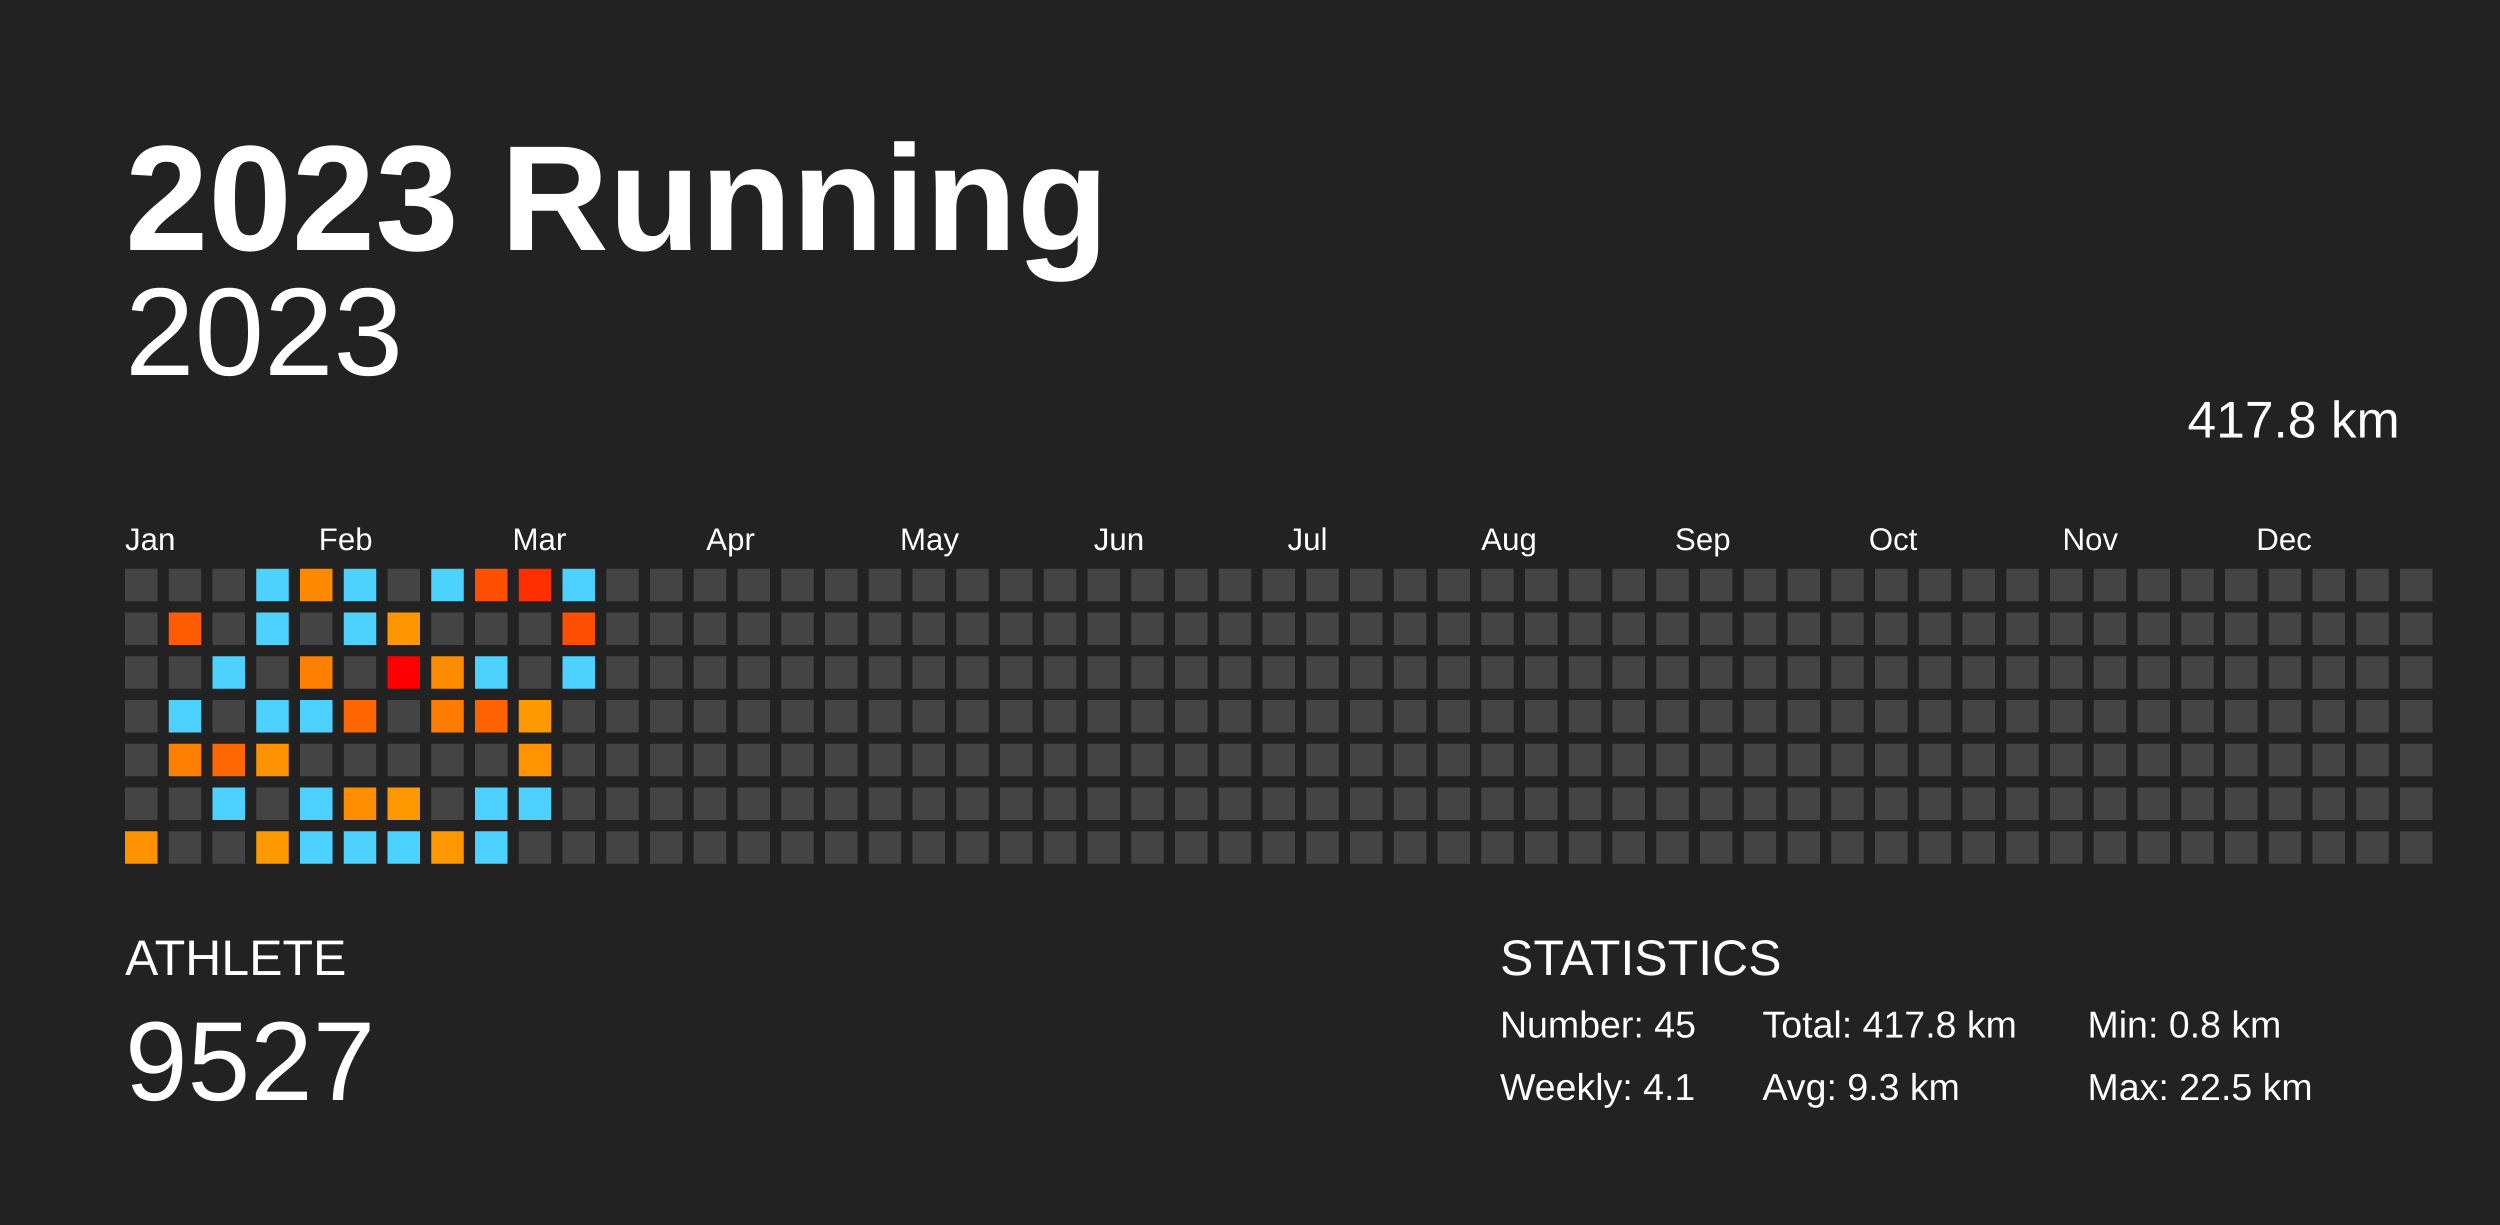
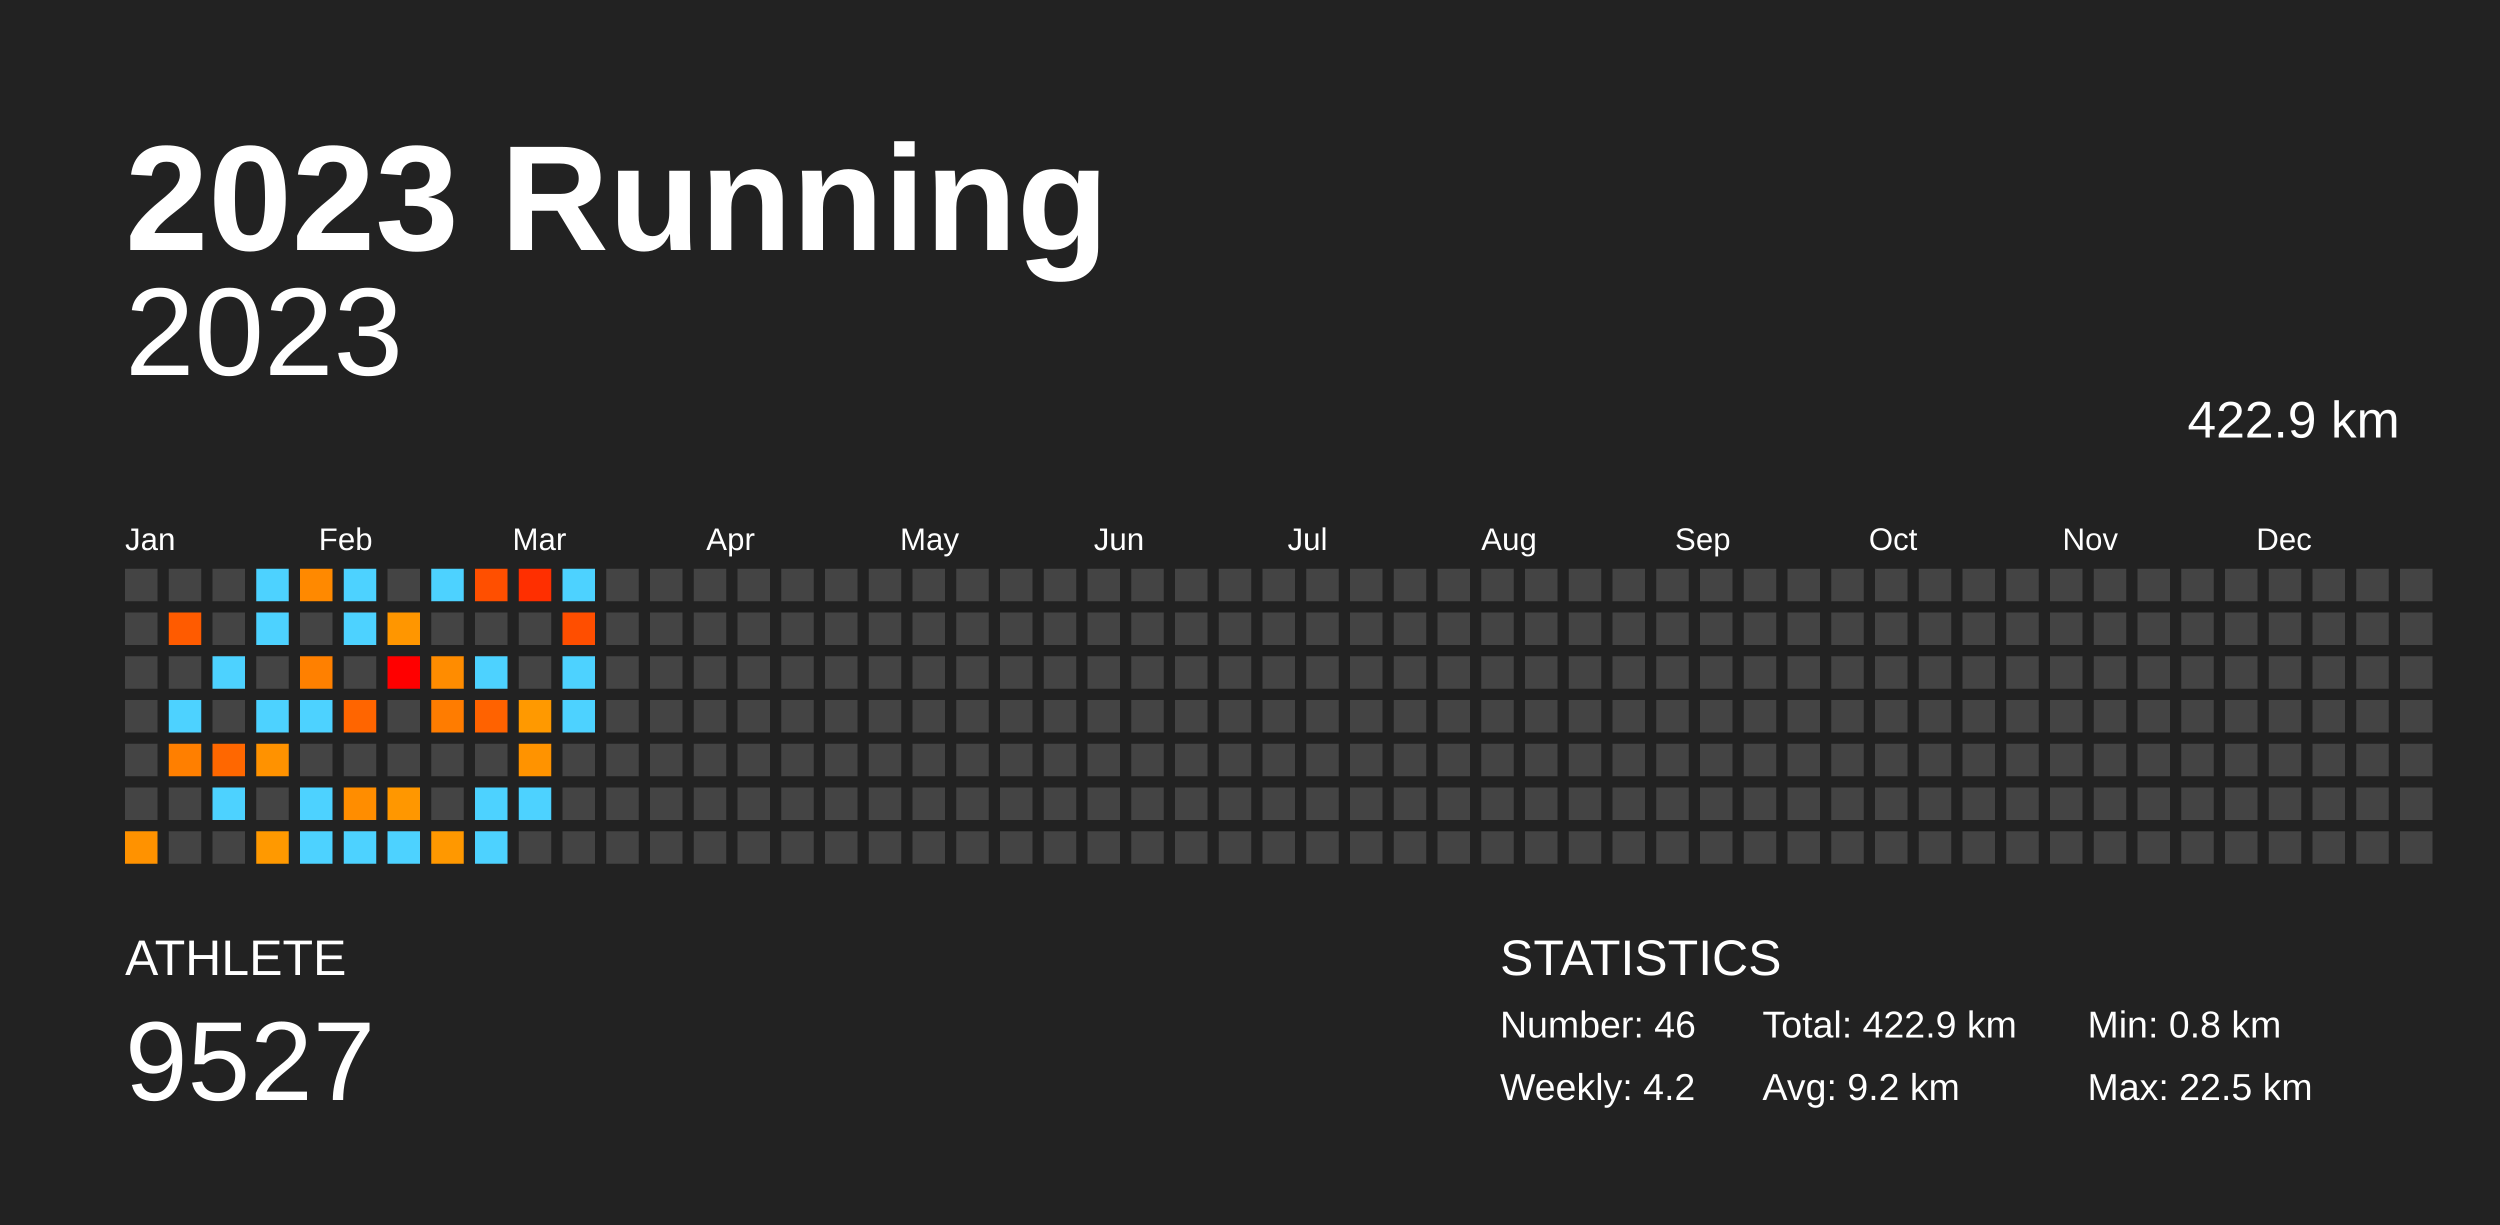
<svg xmlns="http://www.w3.org/2000/svg" baseProfile="full" height="98mm" version="1.1" viewBox="0,0,200,98" width="200mm">
  <defs />
  <rect fill="#222222" height="98" width="200" x="0" y="0" />
  <text fill="#FFFFFF" style="font-size:12px; font-family:Arial; font-weight:bold;" x="10" y="20">2023 Running</text>
  <text fill="#FFFFFF" style="font-size:4px; font-family:Arial" x="10" y="78">ATHLETE</text>
  <text fill="#FFFFFF" style="font-size:9px; font-family:Arial" x="10" y="88">9527</text>
  <text fill="#FFFFFF" style="font-size:4px; font-family:Arial" x="120" y="78">STATISTICS</text>
-   <text fill="#FFFFFF" style="font-size:3px; font-family:Arial" x="120" y="83">Number: 45</text>
-   <text fill="#FFFFFF" style="font-size:3px; font-family:Arial" x="120" y="88">Weekly: 4.1</text>
-   <text fill="#FFFFFF" style="font-size:3px; font-family:Arial" x="141" y="83">Total: 417.8 km</text>
-   <text fill="#FFFFFF" style="font-size:3px; font-family:Arial" x="141" y="88">Avg: 9.3 km</text>
+   <text fill="#FFFFFF" style="font-size:3px; font-family:Arial" x="120" y="83">Number: 46</text>
+   <text fill="#FFFFFF" style="font-size:3px; font-family:Arial" x="120" y="88">Weekly: 4.2</text>
+   <text fill="#FFFFFF" style="font-size:3px; font-family:Arial" x="141" y="83">Total: 422.9 km</text>
+   <text fill="#FFFFFF" style="font-size:3px; font-family:Arial" x="141" y="88">Avg: 9.2 km</text>
  <text fill="#FFFFFF" style="font-size:3px; font-family:Arial" x="167" y="83">Min: 0.8 km</text>
  <text fill="#FFFFFF" style="font-size:3px; font-family:Arial" x="167" y="88">Max: 22.5 km</text>
  <text alignment-baseline="hanging" fill="#FFFFFF" style="font-size:10.0px; font-family:Arial;" x="10" y="30">2023</text>
-   <text alignment-baseline="hanging" fill="#FFFFFF" style="font-size:4.125px; font-family:Arial;" x="175" y="35">417.8 km</text>
+   <text alignment-baseline="hanging" fill="#FFFFFF" style="font-size:4.125px; font-family:Arial;" x="175" y="35">422.9 km</text>
  <text fill="#FFFFFF" style="font-size:2.5px; font-family:Arial" x="10.0" y="44">Jan</text>
  <text fill="#FFFFFF" style="font-size:2.5px; font-family:Arial" x="25.5" y="44">Feb</text>
  <text fill="#FFFFFF" style="font-size:2.5px; font-family:Arial" x="41.0" y="44">Mar</text>
  <text fill="#FFFFFF" style="font-size:2.5px; font-family:Arial" x="56.5" y="44">Apr</text>
  <text fill="#FFFFFF" style="font-size:2.5px; font-family:Arial" x="72.0" y="44">May</text>
  <text fill="#FFFFFF" style="font-size:2.5px; font-family:Arial" x="87.5" y="44">Jun</text>
  <text fill="#FFFFFF" style="font-size:2.5px; font-family:Arial" x="103.0" y="44">Jul</text>
  <text fill="#FFFFFF" style="font-size:2.5px; font-family:Arial" x="118.5" y="44">Aug</text>
  <text fill="#FFFFFF" style="font-size:2.5px; font-family:Arial" x="134.0" y="44">Sep</text>
  <text fill="#FFFFFF" style="font-size:2.5px; font-family:Arial" x="149.5" y="44">Oct</text>
  <text fill="#FFFFFF" style="font-size:2.5px; font-family:Arial" x="165.0" y="44">Nov</text>
  <text fill="#FFFFFF" style="font-size:2.5px; font-family:Arial" x="180.5" y="44">Dec</text>
  <rect fill="#444444" height="2.6" width="2.6" x="10.0" y="45.5" />
  <rect fill="#444444" height="2.6" width="2.6" x="10.0" y="49.0" />
  <rect fill="#444444" height="2.6" width="2.6" x="10.0" y="52.5" />
  <rect fill="#444444" height="2.6" width="2.6" x="10.0" y="56.0" />
  <rect fill="#444444" height="2.6" width="2.6" x="10.0" y="59.5" />
  <rect fill="#444444" height="2.6" width="2.6" x="10.0" y="63.0" />
  <rect fill="#ff9200" height="2.6" width="2.6" x="10.0" y="66.5" />
  <rect fill="#444444" height="2.6" width="2.6" x="13.5" y="45.5" />
  <rect fill="#ff5b00" height="2.6" width="2.6" x="13.5" y="49.0" />
  <rect fill="#444444" height="2.6" width="2.6" x="13.5" y="52.5" />
  <rect fill="#4dd2ff" height="2.6" width="2.6" x="13.5" y="56.0" />
  <rect fill="#ff7f00" height="2.6" width="2.6" x="13.5" y="59.5" />
  <rect fill="#444444" height="2.6" width="2.6" x="13.5" y="63.0" />
  <rect fill="#444444" height="2.6" width="2.6" x="13.5" y="66.5" />
  <rect fill="#444444" height="2.6" width="2.6" x="17.0" y="45.5" />
  <rect fill="#444444" height="2.6" width="2.6" x="17.0" y="49.0" />
  <rect fill="#4dd2ff" height="2.6" width="2.6" x="17.0" y="52.5" />
  <rect fill="#444444" height="2.6" width="2.6" x="17.0" y="56.0" />
  <rect fill="#ff6700" height="2.6" width="2.6" x="17.0" y="59.5" />
  <rect fill="#4dd2ff" height="2.6" width="2.6" x="17.0" y="63.0" />
  <rect fill="#444444" height="2.6" width="2.6" x="17.0" y="66.5" />
  <rect fill="#4dd2ff" height="2.6" width="2.6" x="20.5" y="45.5" />
  <rect fill="#4dd2ff" height="2.6" width="2.6" x="20.5" y="49.0" />
  <rect fill="#444444" height="2.6" width="2.6" x="20.5" y="52.5" />
  <rect fill="#4dd2ff" height="2.6" width="2.6" x="20.5" y="56.0" />
  <rect fill="#ff9200" height="2.6" width="2.6" x="20.5" y="59.5" />
  <rect fill="#444444" height="2.6" width="2.6" x="20.5" y="63.0" />
  <rect fill="#ff9900" height="2.6" width="2.6" x="20.5" y="66.5" />
  <rect fill="#ff8900" height="2.6" width="2.6" x="24.0" y="45.5" />
  <rect fill="#444444" height="2.6" width="2.6" x="24.0" y="49.0" />
  <rect fill="#ff8000" height="2.6" width="2.6" x="24.0" y="52.5" />
  <rect fill="#4dd2ff" height="2.6" width="2.6" x="24.0" y="56.0" />
  <rect fill="#444444" height="2.6" width="2.6" x="24.0" y="59.5" />
  <rect fill="#4dd2ff" height="2.6" width="2.6" x="24.0" y="63.0" />
  <rect fill="#4dd2ff" height="2.6" width="2.6" x="24.0" y="66.5" />
  <rect fill="#4dd2ff" height="2.6" width="2.6" x="27.5" y="45.5" />
  <rect fill="#4dd2ff" height="2.6" width="2.6" x="27.5" y="49.0" />
  <rect fill="#444444" height="2.6" width="2.6" x="27.5" y="52.5" />
  <rect fill="#ff6500" height="2.6" width="2.6" x="27.5" y="56.0" />
  <rect fill="#444444" height="2.6" width="2.6" x="27.5" y="59.5" />
  <rect fill="#ff8d00" height="2.6" width="2.6" x="27.5" y="63.0" />
  <rect fill="#4dd2ff" height="2.6" width="2.6" x="27.5" y="66.5" />
  <rect fill="#444444" height="2.6" width="2.6" x="31.0" y="45.5" />
  <rect fill="#ff9600" height="2.6" width="2.6" x="31.0" y="49.0" />
  <rect fill="red" height="2.6" width="2.6" x="31.0" y="52.5" />
  <rect fill="#444444" height="2.6" width="2.6" x="31.0" y="56.0" />
  <rect fill="#444444" height="2.6" width="2.6" x="31.0" y="59.5" />
  <rect fill="#ff9700" height="2.6" width="2.6" x="31.0" y="63.0" />
  <rect fill="#4dd2ff" height="2.6" width="2.6" x="31.0" y="66.5" />
  <rect fill="#4dd2ff" height="2.6" width="2.6" x="34.5" y="45.5" />
  <rect fill="#444444" height="2.6" width="2.6" x="34.5" y="49.0" />
  <rect fill="#ff8c00" height="2.6" width="2.6" x="34.5" y="52.5" />
  <rect fill="#ff7c00" height="2.6" width="2.6" x="34.5" y="56.0" />
  <rect fill="#444444" height="2.6" width="2.6" x="34.5" y="59.5" />
  <rect fill="#444444" height="2.6" width="2.6" x="34.5" y="63.0" />
  <rect fill="#ff9800" height="2.6" width="2.6" x="34.5" y="66.5" />
  <rect fill="#ff4f00" height="2.6" width="2.6" x="38.0" y="45.5" />
  <rect fill="#444444" height="2.6" width="2.6" x="38.0" y="49.0" />
  <rect fill="#4dd2ff" height="2.6" width="2.6" x="38.0" y="52.5" />
  <rect fill="#ff6200" height="2.6" width="2.6" x="38.0" y="56.0" />
  <rect fill="#444444" height="2.6" width="2.6" x="38.0" y="59.5" />
  <rect fill="#4dd2ff" height="2.6" width="2.6" x="38.0" y="63.0" />
  <rect fill="#4dd2ff" height="2.6" width="2.6" x="38.0" y="66.5" />
  <rect fill="#ff2f00" height="2.6" width="2.6" x="41.5" y="45.5" />
  <rect fill="#444444" height="2.6" width="2.6" x="41.5" y="49.0" />
  <rect fill="#444444" height="2.6" width="2.6" x="41.5" y="52.5" />
  <rect fill="#ff9900" height="2.6" width="2.6" x="41.5" y="56.0" />
  <rect fill="#ff9300" height="2.6" width="2.6" x="41.5" y="59.5" />
  <rect fill="#4dd2ff" height="2.6" width="2.6" x="41.5" y="63.0" />
  <rect fill="#444444" height="2.6" width="2.6" x="41.5" y="66.5" />
  <rect fill="#4dd2ff" height="2.6" width="2.6" x="45.0" y="45.5" />
  <rect fill="#ff4e00" height="2.6" width="2.6" x="45.0" y="49.0" />
  <rect fill="#4dd2ff" height="2.6" width="2.6" x="45.0" y="52.5" />
-   <rect fill="#444444" height="2.6" width="2.6" x="45.0" y="56.0" />
+   <rect fill="#4dd2ff" height="2.6" width="2.6" x="45.0" y="56.0" />
  <rect fill="#444444" height="2.6" width="2.6" x="45.0" y="59.5" />
  <rect fill="#444444" height="2.6" width="2.6" x="45.0" y="63.0" />
  <rect fill="#444444" height="2.6" width="2.6" x="45.0" y="66.5" />
  <rect fill="#444444" height="2.6" width="2.6" x="48.5" y="45.5" />
  <rect fill="#444444" height="2.6" width="2.6" x="48.5" y="49.0" />
  <rect fill="#444444" height="2.6" width="2.6" x="48.5" y="52.5" />
  <rect fill="#444444" height="2.6" width="2.6" x="48.5" y="56.0" />
  <rect fill="#444444" height="2.6" width="2.6" x="48.5" y="59.5" />
  <rect fill="#444444" height="2.6" width="2.6" x="48.5" y="63.0" />
  <rect fill="#444444" height="2.6" width="2.6" x="48.5" y="66.5" />
  <rect fill="#444444" height="2.6" width="2.6" x="52.0" y="45.5" />
  <rect fill="#444444" height="2.6" width="2.6" x="52.0" y="49.0" />
  <rect fill="#444444" height="2.6" width="2.6" x="52.0" y="52.5" />
  <rect fill="#444444" height="2.6" width="2.6" x="52.0" y="56.0" />
  <rect fill="#444444" height="2.6" width="2.6" x="52.0" y="59.5" />
  <rect fill="#444444" height="2.6" width="2.6" x="52.0" y="63.0" />
  <rect fill="#444444" height="2.6" width="2.6" x="52.0" y="66.5" />
  <rect fill="#444444" height="2.6" width="2.6" x="55.5" y="45.5" />
  <rect fill="#444444" height="2.6" width="2.6" x="55.5" y="49.0" />
  <rect fill="#444444" height="2.6" width="2.6" x="55.5" y="52.5" />
  <rect fill="#444444" height="2.6" width="2.6" x="55.5" y="56.0" />
  <rect fill="#444444" height="2.6" width="2.6" x="55.5" y="59.5" />
  <rect fill="#444444" height="2.6" width="2.6" x="55.5" y="63.0" />
  <rect fill="#444444" height="2.6" width="2.6" x="55.5" y="66.5" />
  <rect fill="#444444" height="2.6" width="2.6" x="59.0" y="45.5" />
  <rect fill="#444444" height="2.6" width="2.6" x="59.0" y="49.0" />
  <rect fill="#444444" height="2.6" width="2.6" x="59.0" y="52.5" />
  <rect fill="#444444" height="2.6" width="2.6" x="59.0" y="56.0" />
  <rect fill="#444444" height="2.6" width="2.6" x="59.0" y="59.5" />
  <rect fill="#444444" height="2.6" width="2.6" x="59.0" y="63.0" />
  <rect fill="#444444" height="2.6" width="2.6" x="59.0" y="66.5" />
  <rect fill="#444444" height="2.6" width="2.6" x="62.5" y="45.5" />
  <rect fill="#444444" height="2.6" width="2.6" x="62.5" y="49.0" />
  <rect fill="#444444" height="2.6" width="2.6" x="62.5" y="52.5" />
  <rect fill="#444444" height="2.6" width="2.6" x="62.5" y="56.0" />
  <rect fill="#444444" height="2.6" width="2.6" x="62.5" y="59.5" />
  <rect fill="#444444" height="2.6" width="2.6" x="62.5" y="63.0" />
  <rect fill="#444444" height="2.6" width="2.6" x="62.5" y="66.5" />
  <rect fill="#444444" height="2.6" width="2.6" x="66.0" y="45.5" />
  <rect fill="#444444" height="2.6" width="2.6" x="66.0" y="49.0" />
  <rect fill="#444444" height="2.6" width="2.6" x="66.0" y="52.5" />
  <rect fill="#444444" height="2.6" width="2.6" x="66.0" y="56.0" />
  <rect fill="#444444" height="2.6" width="2.6" x="66.0" y="59.5" />
  <rect fill="#444444" height="2.6" width="2.6" x="66.0" y="63.0" />
  <rect fill="#444444" height="2.6" width="2.6" x="66.0" y="66.5" />
  <rect fill="#444444" height="2.6" width="2.6" x="69.5" y="45.5" />
  <rect fill="#444444" height="2.6" width="2.6" x="69.5" y="49.0" />
  <rect fill="#444444" height="2.6" width="2.6" x="69.5" y="52.5" />
  <rect fill="#444444" height="2.6" width="2.6" x="69.5" y="56.0" />
  <rect fill="#444444" height="2.6" width="2.6" x="69.5" y="59.5" />
  <rect fill="#444444" height="2.6" width="2.6" x="69.5" y="63.0" />
  <rect fill="#444444" height="2.6" width="2.6" x="69.5" y="66.5" />
  <rect fill="#444444" height="2.6" width="2.6" x="73.0" y="45.5" />
  <rect fill="#444444" height="2.6" width="2.6" x="73.0" y="49.0" />
  <rect fill="#444444" height="2.6" width="2.6" x="73.0" y="52.5" />
  <rect fill="#444444" height="2.6" width="2.6" x="73.0" y="56.0" />
  <rect fill="#444444" height="2.6" width="2.6" x="73.0" y="59.5" />
  <rect fill="#444444" height="2.6" width="2.6" x="73.0" y="63.0" />
  <rect fill="#444444" height="2.6" width="2.6" x="73.0" y="66.5" />
  <rect fill="#444444" height="2.6" width="2.6" x="76.5" y="45.5" />
  <rect fill="#444444" height="2.6" width="2.6" x="76.5" y="49.0" />
  <rect fill="#444444" height="2.6" width="2.6" x="76.5" y="52.5" />
  <rect fill="#444444" height="2.6" width="2.6" x="76.5" y="56.0" />
  <rect fill="#444444" height="2.6" width="2.6" x="76.5" y="59.5" />
  <rect fill="#444444" height="2.6" width="2.6" x="76.5" y="63.0" />
  <rect fill="#444444" height="2.6" width="2.6" x="76.5" y="66.5" />
  <rect fill="#444444" height="2.6" width="2.6" x="80.0" y="45.5" />
  <rect fill="#444444" height="2.6" width="2.6" x="80.0" y="49.0" />
  <rect fill="#444444" height="2.6" width="2.6" x="80.0" y="52.5" />
  <rect fill="#444444" height="2.6" width="2.6" x="80.0" y="56.0" />
  <rect fill="#444444" height="2.6" width="2.6" x="80.0" y="59.5" />
  <rect fill="#444444" height="2.6" width="2.6" x="80.0" y="63.0" />
  <rect fill="#444444" height="2.6" width="2.6" x="80.0" y="66.5" />
  <rect fill="#444444" height="2.6" width="2.6" x="83.5" y="45.5" />
  <rect fill="#444444" height="2.6" width="2.6" x="83.5" y="49.0" />
  <rect fill="#444444" height="2.6" width="2.6" x="83.5" y="52.5" />
  <rect fill="#444444" height="2.6" width="2.6" x="83.5" y="56.0" />
  <rect fill="#444444" height="2.6" width="2.6" x="83.5" y="59.5" />
  <rect fill="#444444" height="2.6" width="2.6" x="83.5" y="63.0" />
  <rect fill="#444444" height="2.6" width="2.6" x="83.5" y="66.5" />
  <rect fill="#444444" height="2.6" width="2.6" x="87.0" y="45.5" />
  <rect fill="#444444" height="2.6" width="2.6" x="87.0" y="49.0" />
  <rect fill="#444444" height="2.6" width="2.6" x="87.0" y="52.5" />
  <rect fill="#444444" height="2.6" width="2.6" x="87.0" y="56.0" />
  <rect fill="#444444" height="2.6" width="2.6" x="87.0" y="59.5" />
  <rect fill="#444444" height="2.6" width="2.6" x="87.0" y="63.0" />
  <rect fill="#444444" height="2.6" width="2.6" x="87.0" y="66.5" />
  <rect fill="#444444" height="2.6" width="2.6" x="90.5" y="45.5" />
  <rect fill="#444444" height="2.6" width="2.6" x="90.5" y="49.0" />
  <rect fill="#444444" height="2.6" width="2.6" x="90.5" y="52.5" />
  <rect fill="#444444" height="2.6" width="2.6" x="90.5" y="56.0" />
  <rect fill="#444444" height="2.6" width="2.6" x="90.5" y="59.5" />
  <rect fill="#444444" height="2.6" width="2.6" x="90.5" y="63.0" />
  <rect fill="#444444" height="2.6" width="2.6" x="90.5" y="66.5" />
  <rect fill="#444444" height="2.6" width="2.6" x="94.0" y="45.5" />
  <rect fill="#444444" height="2.6" width="2.6" x="94.0" y="49.0" />
  <rect fill="#444444" height="2.6" width="2.6" x="94.0" y="52.5" />
  <rect fill="#444444" height="2.6" width="2.6" x="94.0" y="56.0" />
  <rect fill="#444444" height="2.6" width="2.6" x="94.0" y="59.5" />
  <rect fill="#444444" height="2.6" width="2.6" x="94.0" y="63.0" />
  <rect fill="#444444" height="2.6" width="2.6" x="94.0" y="66.5" />
  <rect fill="#444444" height="2.6" width="2.6" x="97.5" y="45.5" />
  <rect fill="#444444" height="2.6" width="2.6" x="97.5" y="49.0" />
  <rect fill="#444444" height="2.6" width="2.6" x="97.5" y="52.5" />
  <rect fill="#444444" height="2.6" width="2.6" x="97.5" y="56.0" />
  <rect fill="#444444" height="2.6" width="2.6" x="97.5" y="59.5" />
  <rect fill="#444444" height="2.6" width="2.6" x="97.5" y="63.0" />
  <rect fill="#444444" height="2.6" width="2.6" x="97.5" y="66.5" />
  <rect fill="#444444" height="2.6" width="2.6" x="101.0" y="45.5" />
  <rect fill="#444444" height="2.6" width="2.6" x="101.0" y="49.0" />
  <rect fill="#444444" height="2.6" width="2.6" x="101.0" y="52.5" />
  <rect fill="#444444" height="2.6" width="2.6" x="101.0" y="56.0" />
  <rect fill="#444444" height="2.6" width="2.6" x="101.0" y="59.5" />
  <rect fill="#444444" height="2.6" width="2.6" x="101.0" y="63.0" />
  <rect fill="#444444" height="2.6" width="2.6" x="101.0" y="66.5" />
  <rect fill="#444444" height="2.6" width="2.6" x="104.5" y="45.5" />
  <rect fill="#444444" height="2.6" width="2.6" x="104.5" y="49.0" />
  <rect fill="#444444" height="2.6" width="2.6" x="104.5" y="52.5" />
  <rect fill="#444444" height="2.6" width="2.6" x="104.5" y="56.0" />
  <rect fill="#444444" height="2.6" width="2.6" x="104.5" y="59.5" />
  <rect fill="#444444" height="2.6" width="2.6" x="104.5" y="63.0" />
  <rect fill="#444444" height="2.6" width="2.6" x="104.5" y="66.5" />
  <rect fill="#444444" height="2.6" width="2.6" x="108.0" y="45.5" />
  <rect fill="#444444" height="2.6" width="2.6" x="108.0" y="49.0" />
  <rect fill="#444444" height="2.6" width="2.6" x="108.0" y="52.5" />
  <rect fill="#444444" height="2.6" width="2.6" x="108.0" y="56.0" />
  <rect fill="#444444" height="2.6" width="2.6" x="108.0" y="59.5" />
  <rect fill="#444444" height="2.6" width="2.6" x="108.0" y="63.0" />
  <rect fill="#444444" height="2.6" width="2.6" x="108.0" y="66.5" />
  <rect fill="#444444" height="2.6" width="2.6" x="111.5" y="45.5" />
  <rect fill="#444444" height="2.6" width="2.6" x="111.5" y="49.0" />
  <rect fill="#444444" height="2.6" width="2.6" x="111.5" y="52.5" />
  <rect fill="#444444" height="2.6" width="2.6" x="111.5" y="56.0" />
  <rect fill="#444444" height="2.6" width="2.6" x="111.5" y="59.5" />
  <rect fill="#444444" height="2.6" width="2.6" x="111.5" y="63.0" />
  <rect fill="#444444" height="2.6" width="2.6" x="111.5" y="66.5" />
  <rect fill="#444444" height="2.6" width="2.6" x="115.0" y="45.5" />
  <rect fill="#444444" height="2.6" width="2.6" x="115.0" y="49.0" />
  <rect fill="#444444" height="2.6" width="2.6" x="115.0" y="52.5" />
  <rect fill="#444444" height="2.6" width="2.6" x="115.0" y="56.0" />
  <rect fill="#444444" height="2.6" width="2.6" x="115.0" y="59.5" />
  <rect fill="#444444" height="2.6" width="2.6" x="115.0" y="63.0" />
  <rect fill="#444444" height="2.6" width="2.6" x="115.0" y="66.5" />
  <rect fill="#444444" height="2.6" width="2.6" x="118.5" y="45.5" />
  <rect fill="#444444" height="2.6" width="2.6" x="118.5" y="49.0" />
  <rect fill="#444444" height="2.6" width="2.6" x="118.5" y="52.5" />
  <rect fill="#444444" height="2.6" width="2.6" x="118.5" y="56.0" />
  <rect fill="#444444" height="2.6" width="2.6" x="118.5" y="59.5" />
  <rect fill="#444444" height="2.6" width="2.6" x="118.5" y="63.0" />
  <rect fill="#444444" height="2.6" width="2.6" x="118.5" y="66.5" />
  <rect fill="#444444" height="2.6" width="2.6" x="122.0" y="45.5" />
  <rect fill="#444444" height="2.6" width="2.6" x="122.0" y="49.0" />
  <rect fill="#444444" height="2.6" width="2.6" x="122.0" y="52.5" />
  <rect fill="#444444" height="2.6" width="2.6" x="122.0" y="56.0" />
  <rect fill="#444444" height="2.6" width="2.6" x="122.0" y="59.5" />
  <rect fill="#444444" height="2.6" width="2.6" x="122.0" y="63.0" />
  <rect fill="#444444" height="2.6" width="2.6" x="122.0" y="66.5" />
  <rect fill="#444444" height="2.6" width="2.6" x="125.5" y="45.5" />
  <rect fill="#444444" height="2.6" width="2.6" x="125.5" y="49.0" />
  <rect fill="#444444" height="2.6" width="2.6" x="125.5" y="52.5" />
  <rect fill="#444444" height="2.6" width="2.6" x="125.5" y="56.0" />
  <rect fill="#444444" height="2.6" width="2.6" x="125.5" y="59.5" />
  <rect fill="#444444" height="2.6" width="2.6" x="125.5" y="63.0" />
  <rect fill="#444444" height="2.6" width="2.6" x="125.5" y="66.5" />
  <rect fill="#444444" height="2.6" width="2.6" x="129.0" y="45.5" />
  <rect fill="#444444" height="2.6" width="2.6" x="129.0" y="49.0" />
  <rect fill="#444444" height="2.6" width="2.6" x="129.0" y="52.5" />
  <rect fill="#444444" height="2.6" width="2.6" x="129.0" y="56.0" />
  <rect fill="#444444" height="2.6" width="2.6" x="129.0" y="59.5" />
  <rect fill="#444444" height="2.6" width="2.6" x="129.0" y="63.0" />
  <rect fill="#444444" height="2.6" width="2.6" x="129.0" y="66.5" />
  <rect fill="#444444" height="2.6" width="2.6" x="132.5" y="45.5" />
  <rect fill="#444444" height="2.6" width="2.6" x="132.5" y="49.0" />
  <rect fill="#444444" height="2.6" width="2.6" x="132.5" y="52.5" />
  <rect fill="#444444" height="2.6" width="2.6" x="132.5" y="56.0" />
  <rect fill="#444444" height="2.6" width="2.6" x="132.5" y="59.5" />
  <rect fill="#444444" height="2.6" width="2.6" x="132.5" y="63.0" />
  <rect fill="#444444" height="2.6" width="2.6" x="132.5" y="66.5" />
  <rect fill="#444444" height="2.6" width="2.6" x="136.0" y="45.5" />
  <rect fill="#444444" height="2.6" width="2.6" x="136.0" y="49.0" />
  <rect fill="#444444" height="2.6" width="2.6" x="136.0" y="52.5" />
  <rect fill="#444444" height="2.6" width="2.6" x="136.0" y="56.0" />
  <rect fill="#444444" height="2.6" width="2.6" x="136.0" y="59.5" />
  <rect fill="#444444" height="2.6" width="2.6" x="136.0" y="63.0" />
  <rect fill="#444444" height="2.6" width="2.6" x="136.0" y="66.5" />
  <rect fill="#444444" height="2.6" width="2.6" x="139.5" y="45.5" />
  <rect fill="#444444" height="2.6" width="2.6" x="139.5" y="49.0" />
  <rect fill="#444444" height="2.6" width="2.6" x="139.5" y="52.5" />
  <rect fill="#444444" height="2.6" width="2.6" x="139.5" y="56.0" />
  <rect fill="#444444" height="2.6" width="2.6" x="139.5" y="59.5" />
  <rect fill="#444444" height="2.6" width="2.6" x="139.5" y="63.0" />
  <rect fill="#444444" height="2.6" width="2.6" x="139.5" y="66.5" />
  <rect fill="#444444" height="2.6" width="2.6" x="143.0" y="45.5" />
  <rect fill="#444444" height="2.6" width="2.6" x="143.0" y="49.0" />
  <rect fill="#444444" height="2.6" width="2.6" x="143.0" y="52.5" />
  <rect fill="#444444" height="2.6" width="2.6" x="143.0" y="56.0" />
  <rect fill="#444444" height="2.6" width="2.6" x="143.0" y="59.5" />
  <rect fill="#444444" height="2.6" width="2.6" x="143.0" y="63.0" />
  <rect fill="#444444" height="2.6" width="2.6" x="143.0" y="66.5" />
  <rect fill="#444444" height="2.6" width="2.6" x="146.5" y="45.5" />
  <rect fill="#444444" height="2.6" width="2.6" x="146.5" y="49.0" />
  <rect fill="#444444" height="2.6" width="2.6" x="146.5" y="52.5" />
  <rect fill="#444444" height="2.6" width="2.6" x="146.5" y="56.0" />
  <rect fill="#444444" height="2.6" width="2.6" x="146.5" y="59.5" />
  <rect fill="#444444" height="2.6" width="2.6" x="146.5" y="63.0" />
  <rect fill="#444444" height="2.6" width="2.6" x="146.5" y="66.5" />
  <rect fill="#444444" height="2.6" width="2.6" x="150.0" y="45.5" />
  <rect fill="#444444" height="2.6" width="2.6" x="150.0" y="49.0" />
  <rect fill="#444444" height="2.6" width="2.6" x="150.0" y="52.5" />
  <rect fill="#444444" height="2.6" width="2.6" x="150.0" y="56.0" />
  <rect fill="#444444" height="2.6" width="2.6" x="150.0" y="59.5" />
  <rect fill="#444444" height="2.6" width="2.6" x="150.0" y="63.0" />
  <rect fill="#444444" height="2.6" width="2.6" x="150.0" y="66.5" />
  <rect fill="#444444" height="2.6" width="2.6" x="153.5" y="45.5" />
  <rect fill="#444444" height="2.6" width="2.6" x="153.5" y="49.0" />
  <rect fill="#444444" height="2.6" width="2.6" x="153.5" y="52.5" />
  <rect fill="#444444" height="2.6" width="2.6" x="153.5" y="56.0" />
  <rect fill="#444444" height="2.6" width="2.6" x="153.5" y="59.5" />
  <rect fill="#444444" height="2.6" width="2.6" x="153.5" y="63.0" />
  <rect fill="#444444" height="2.6" width="2.6" x="153.5" y="66.5" />
  <rect fill="#444444" height="2.6" width="2.6" x="157.0" y="45.5" />
  <rect fill="#444444" height="2.6" width="2.6" x="157.0" y="49.0" />
  <rect fill="#444444" height="2.6" width="2.6" x="157.0" y="52.5" />
  <rect fill="#444444" height="2.6" width="2.6" x="157.0" y="56.0" />
  <rect fill="#444444" height="2.6" width="2.6" x="157.0" y="59.5" />
  <rect fill="#444444" height="2.6" width="2.6" x="157.0" y="63.0" />
  <rect fill="#444444" height="2.6" width="2.6" x="157.0" y="66.5" />
  <rect fill="#444444" height="2.6" width="2.6" x="160.5" y="45.5" />
  <rect fill="#444444" height="2.6" width="2.6" x="160.5" y="49.0" />
  <rect fill="#444444" height="2.6" width="2.6" x="160.5" y="52.5" />
  <rect fill="#444444" height="2.6" width="2.6" x="160.5" y="56.0" />
  <rect fill="#444444" height="2.6" width="2.6" x="160.5" y="59.5" />
  <rect fill="#444444" height="2.6" width="2.6" x="160.5" y="63.0" />
  <rect fill="#444444" height="2.6" width="2.6" x="160.5" y="66.5" />
  <rect fill="#444444" height="2.6" width="2.6" x="164.0" y="45.5" />
  <rect fill="#444444" height="2.6" width="2.6" x="164.0" y="49.0" />
  <rect fill="#444444" height="2.6" width="2.6" x="164.0" y="52.5" />
  <rect fill="#444444" height="2.6" width="2.6" x="164.0" y="56.0" />
  <rect fill="#444444" height="2.6" width="2.6" x="164.0" y="59.5" />
  <rect fill="#444444" height="2.6" width="2.6" x="164.0" y="63.0" />
  <rect fill="#444444" height="2.6" width="2.6" x="164.0" y="66.5" />
  <rect fill="#444444" height="2.6" width="2.6" x="167.5" y="45.5" />
  <rect fill="#444444" height="2.6" width="2.6" x="167.5" y="49.0" />
  <rect fill="#444444" height="2.6" width="2.6" x="167.5" y="52.5" />
  <rect fill="#444444" height="2.6" width="2.6" x="167.5" y="56.0" />
  <rect fill="#444444" height="2.6" width="2.6" x="167.5" y="59.5" />
  <rect fill="#444444" height="2.6" width="2.6" x="167.5" y="63.0" />
  <rect fill="#444444" height="2.6" width="2.6" x="167.5" y="66.5" />
  <rect fill="#444444" height="2.6" width="2.6" x="171.0" y="45.5" />
  <rect fill="#444444" height="2.6" width="2.6" x="171.0" y="49.0" />
  <rect fill="#444444" height="2.6" width="2.6" x="171.0" y="52.5" />
  <rect fill="#444444" height="2.6" width="2.6" x="171.0" y="56.0" />
  <rect fill="#444444" height="2.6" width="2.6" x="171.0" y="59.5" />
  <rect fill="#444444" height="2.6" width="2.6" x="171.0" y="63.0" />
  <rect fill="#444444" height="2.6" width="2.6" x="171.0" y="66.5" />
  <rect fill="#444444" height="2.6" width="2.6" x="174.5" y="45.5" />
  <rect fill="#444444" height="2.6" width="2.6" x="174.5" y="49.0" />
  <rect fill="#444444" height="2.6" width="2.6" x="174.5" y="52.5" />
  <rect fill="#444444" height="2.6" width="2.6" x="174.5" y="56.0" />
  <rect fill="#444444" height="2.6" width="2.6" x="174.5" y="59.5" />
  <rect fill="#444444" height="2.6" width="2.6" x="174.5" y="63.0" />
  <rect fill="#444444" height="2.6" width="2.6" x="174.5" y="66.5" />
  <rect fill="#444444" height="2.6" width="2.6" x="178.0" y="45.5" />
  <rect fill="#444444" height="2.6" width="2.6" x="178.0" y="49.0" />
  <rect fill="#444444" height="2.6" width="2.6" x="178.0" y="52.5" />
  <rect fill="#444444" height="2.6" width="2.6" x="178.0" y="56.0" />
  <rect fill="#444444" height="2.6" width="2.6" x="178.0" y="59.5" />
  <rect fill="#444444" height="2.6" width="2.6" x="178.0" y="63.0" />
  <rect fill="#444444" height="2.6" width="2.6" x="178.0" y="66.5" />
  <rect fill="#444444" height="2.6" width="2.6" x="181.5" y="45.5" />
  <rect fill="#444444" height="2.6" width="2.6" x="181.5" y="49.0" />
  <rect fill="#444444" height="2.6" width="2.6" x="181.5" y="52.5" />
  <rect fill="#444444" height="2.6" width="2.6" x="181.5" y="56.0" />
  <rect fill="#444444" height="2.6" width="2.6" x="181.5" y="59.5" />
  <rect fill="#444444" height="2.6" width="2.6" x="181.5" y="63.0" />
  <rect fill="#444444" height="2.6" width="2.6" x="181.5" y="66.5" />
  <rect fill="#444444" height="2.6" width="2.6" x="185.0" y="45.5" />
  <rect fill="#444444" height="2.6" width="2.6" x="185.0" y="49.0" />
  <rect fill="#444444" height="2.6" width="2.6" x="185.0" y="52.5" />
  <rect fill="#444444" height="2.6" width="2.6" x="185.0" y="56.0" />
  <rect fill="#444444" height="2.6" width="2.6" x="185.0" y="59.5" />
  <rect fill="#444444" height="2.6" width="2.6" x="185.0" y="63.0" />
  <rect fill="#444444" height="2.6" width="2.6" x="185.0" y="66.5" />
  <rect fill="#444444" height="2.6" width="2.6" x="188.5" y="45.5" />
  <rect fill="#444444" height="2.6" width="2.6" x="188.5" y="49.0" />
  <rect fill="#444444" height="2.6" width="2.6" x="188.5" y="52.5" />
  <rect fill="#444444" height="2.6" width="2.6" x="188.5" y="56.0" />
  <rect fill="#444444" height="2.6" width="2.6" x="188.5" y="59.5" />
  <rect fill="#444444" height="2.6" width="2.6" x="188.5" y="63.0" />
  <rect fill="#444444" height="2.6" width="2.6" x="188.5" y="66.5" />
  <rect fill="#444444" height="2.6" width="2.6" x="192.0" y="45.5" />
  <rect fill="#444444" height="2.6" width="2.6" x="192.0" y="49.0" />
  <rect fill="#444444" height="2.6" width="2.6" x="192.0" y="52.5" />
  <rect fill="#444444" height="2.6" width="2.6" x="192.0" y="56.0" />
  <rect fill="#444444" height="2.6" width="2.6" x="192.0" y="59.5" />
  <rect fill="#444444" height="2.6" width="2.6" x="192.0" y="63.0" />
  <rect fill="#444444" height="2.6" width="2.6" x="192.0" y="66.5" />
</svg>
